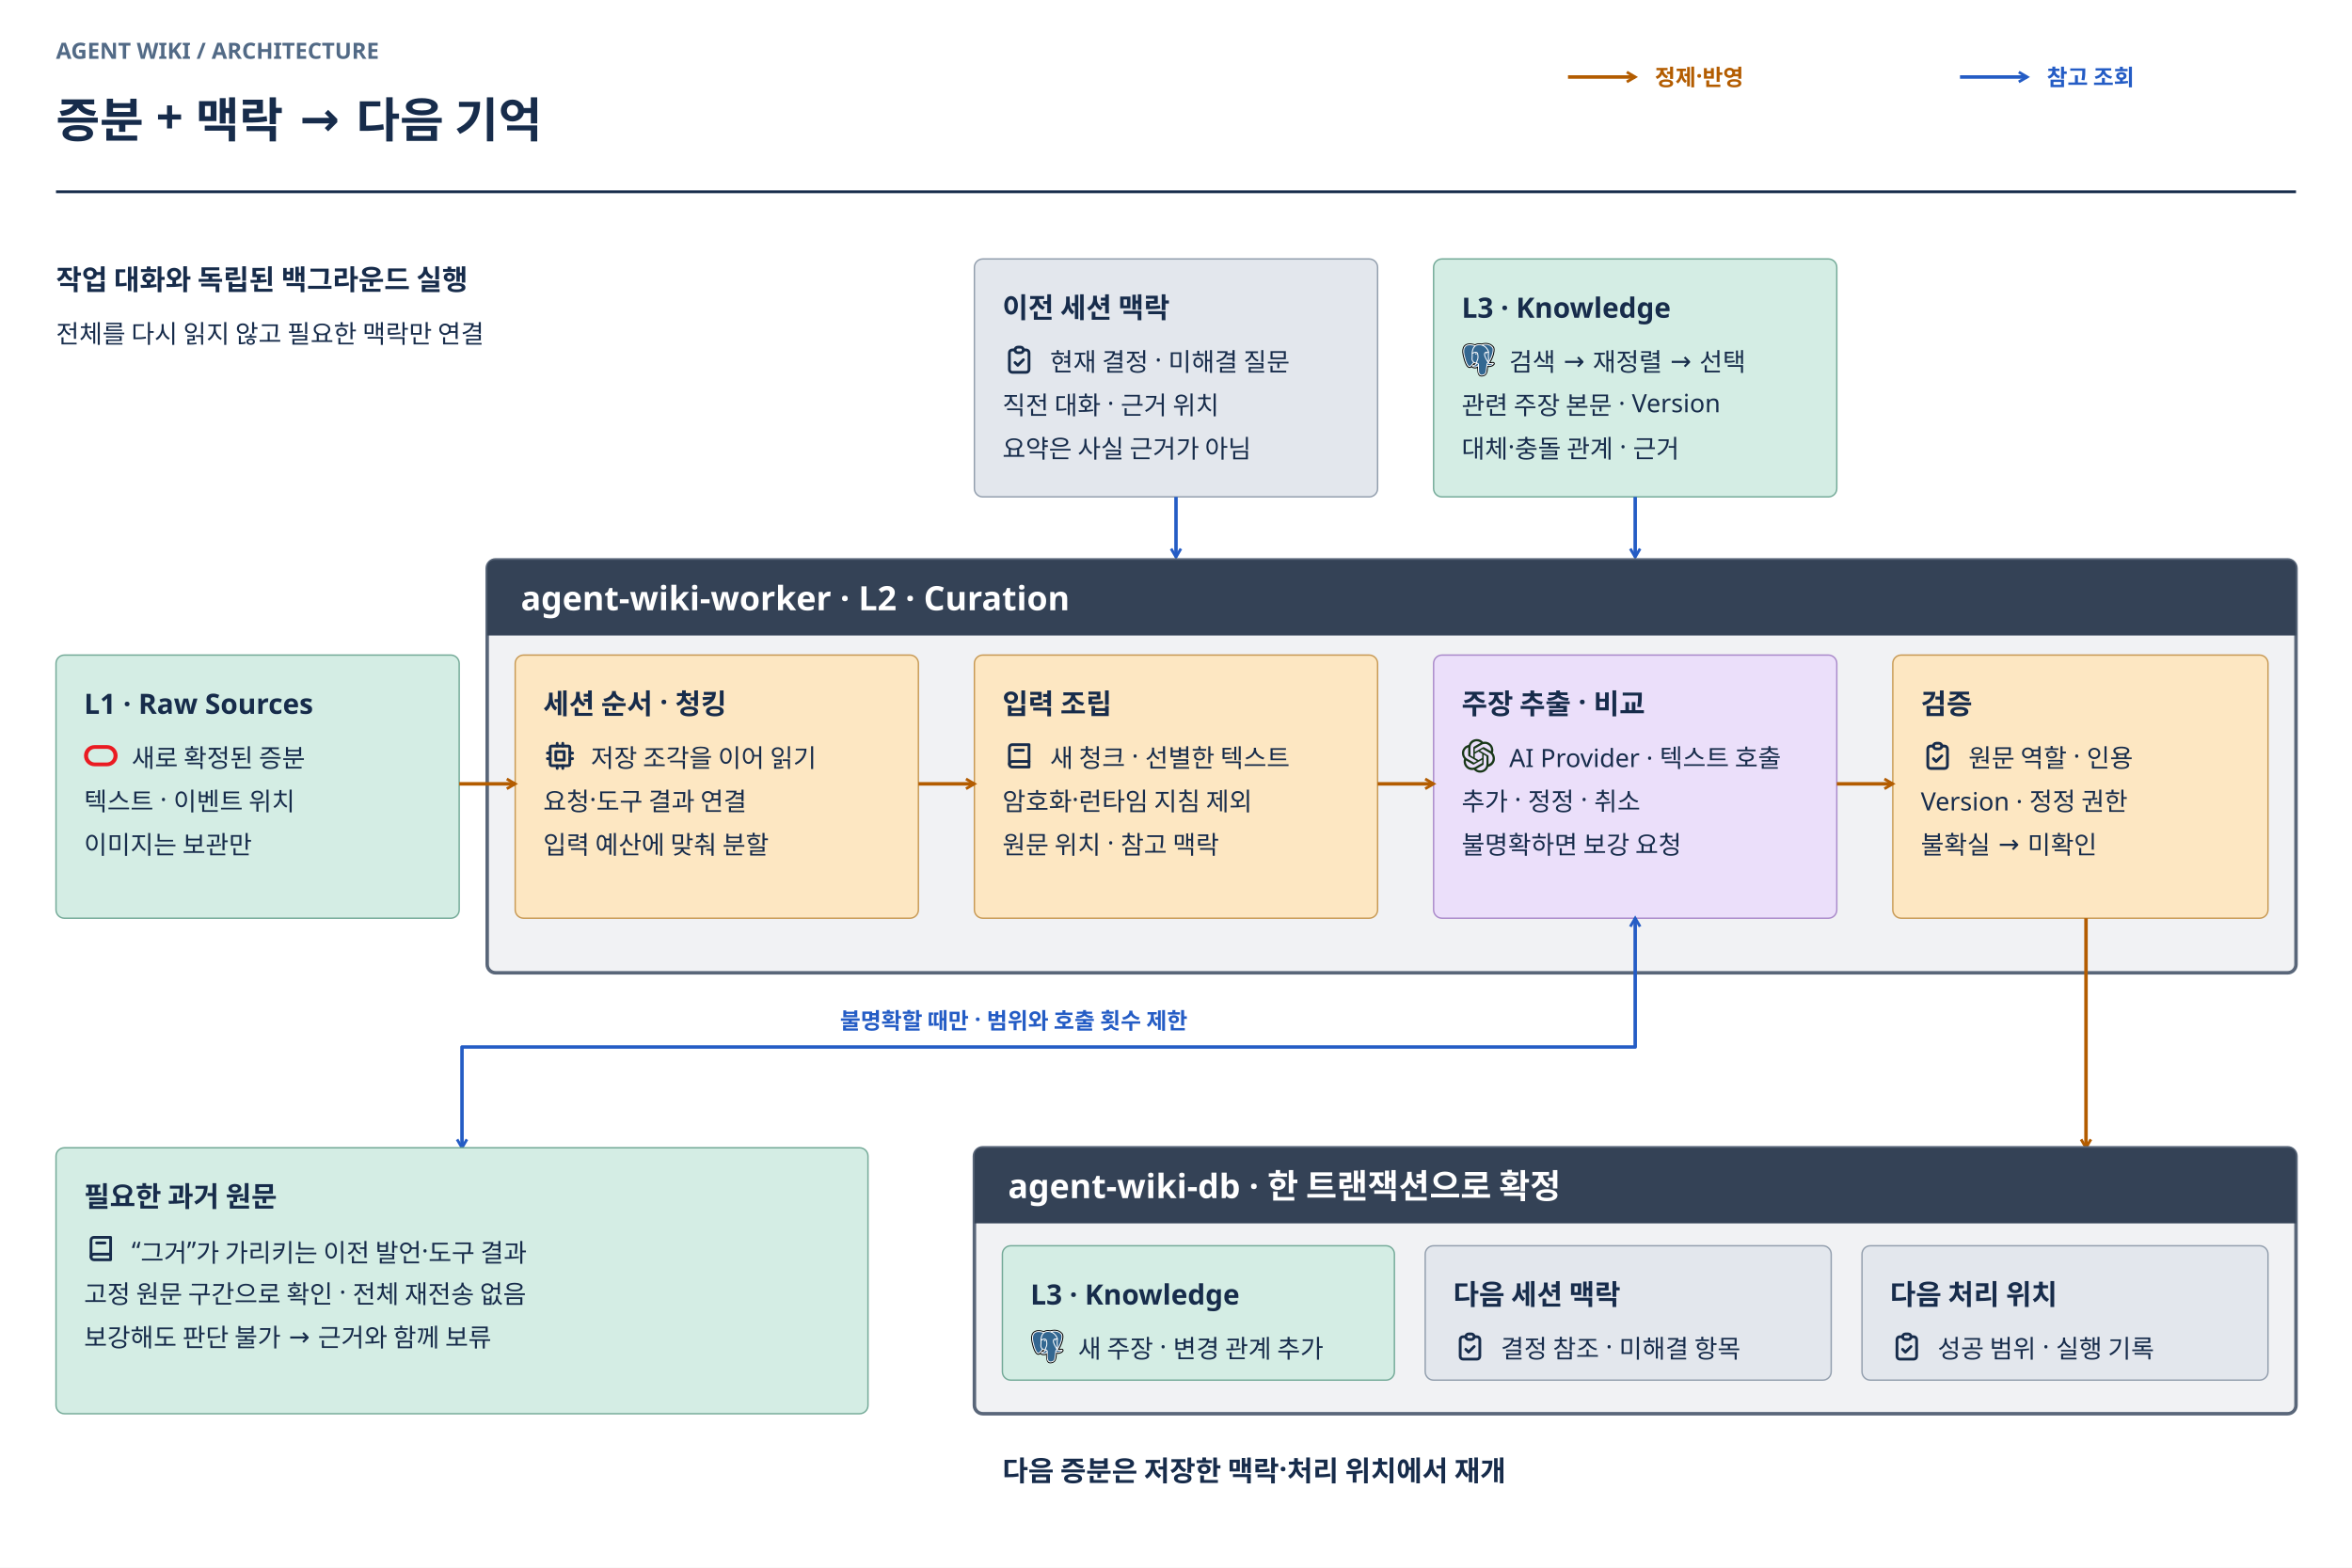
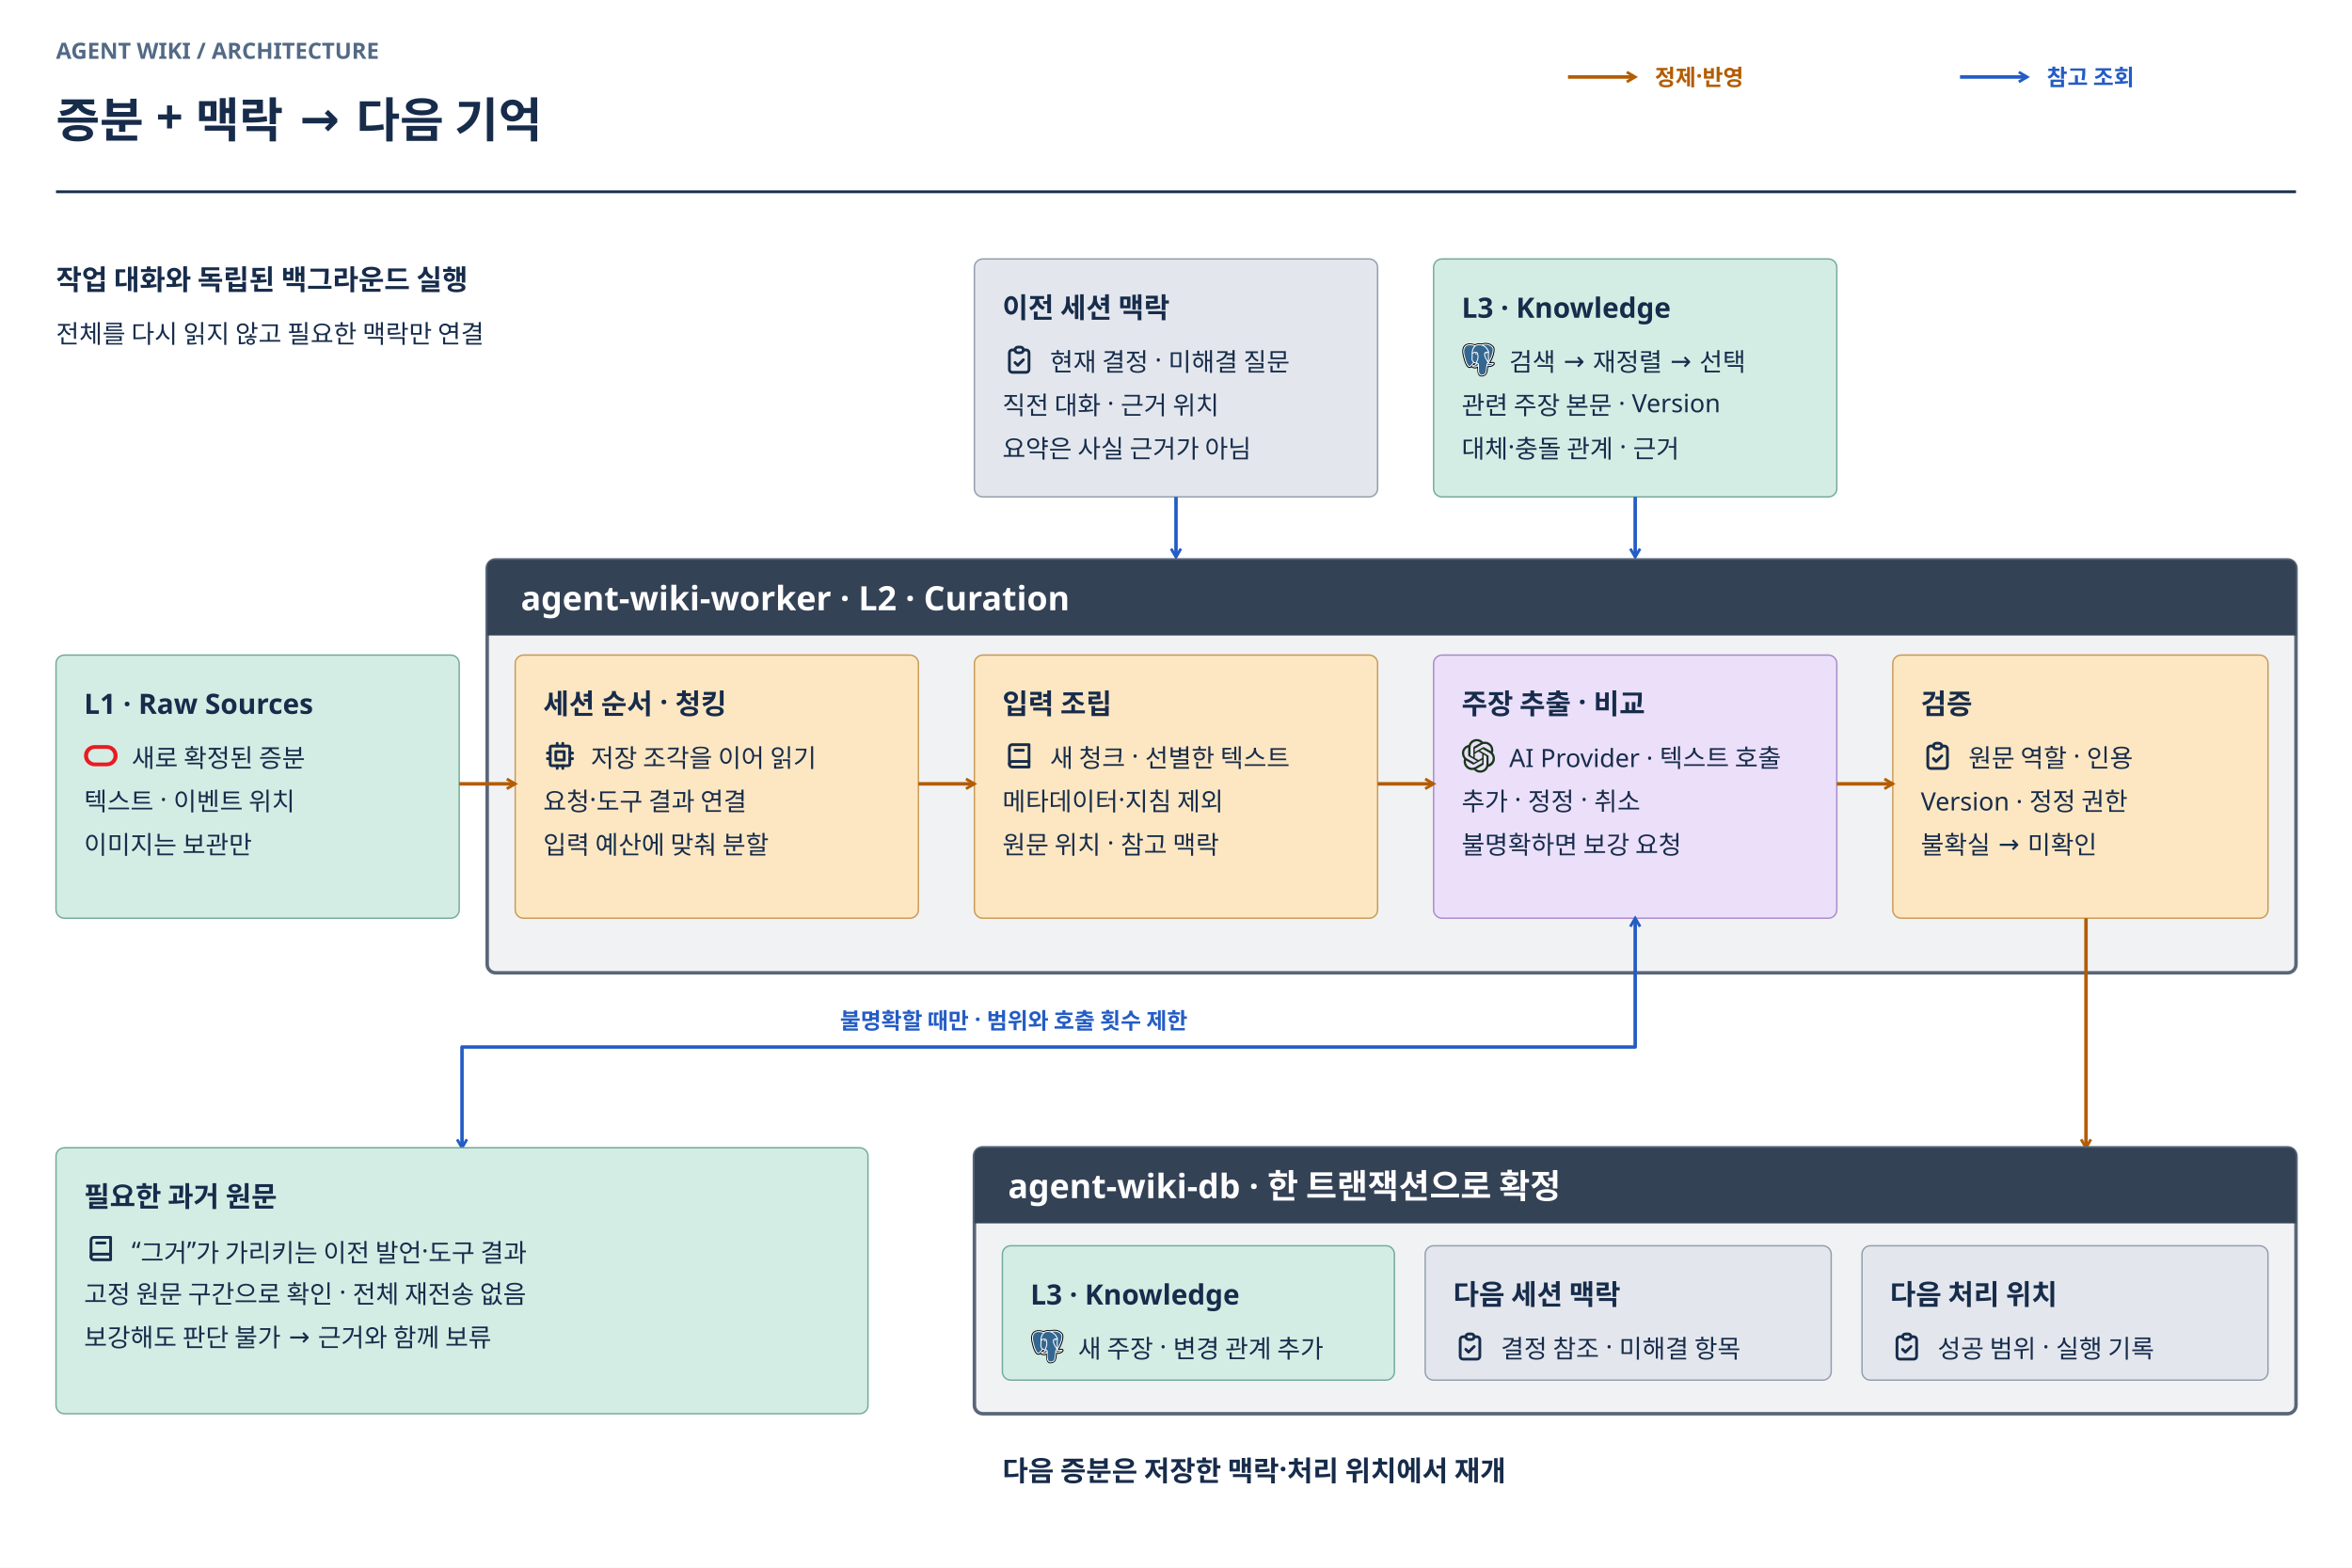
<svg xmlns="http://www.w3.org/2000/svg" width="1680" height="1120" viewBox="0 0 1680 1120" role="img" aria-labelledby="title desc">
  <defs>
    <marker id="arrow-ingest" markerWidth="9" markerHeight="9" refX="7" refY="4.5" orient="auto-start-reverse" markerUnits="userSpaceOnUse">
      <path d="M1 1 L7 4.5 L1 8" fill="none" stroke="#B35C00" stroke-width="2" />
    </marker>
    <marker id="arrow-query" markerWidth="9" markerHeight="9" refX="7" refY="4.5" orient="auto-start-reverse" markerUnits="userSpaceOnUse">
      <path d="M1 1 L7 4.5 L1 8" fill="none" stroke="#245CC5" stroke-width="2" />
    </marker>
    <marker id="arrow-ops" markerWidth="9" markerHeight="9" refX="7" refY="4.5" orient="auto-start-reverse" markerUnits="userSpaceOnUse">
      <path d="M1 1 L7 4.5 L1 8" fill="none" stroke="#68778B" stroke-width="2" />
    </marker>
    <marker id="arrow-relation" markerWidth="9" markerHeight="9" refX="7" refY="4.5" orient="auto-start-reverse" markerUnits="userSpaceOnUse">
      <path d="M1 1 L7 4.5 L1 8" fill="none" stroke="#8054A3" stroke-width="2" />
    </marker>
  </defs>
  <g font-family="Noto Sans KR, sans-serif">
    <rect width="1680" height="1120" fill="#FFFFFF" />
    <text x="40" y="42" font-size="16" font-weight="700" fill="#526A86">AGENT WIKI / ARCHITECTURE</text>
    <text x="40" y="98" font-size="34" font-weight="700" fill="#172C4B">증분 + 맥락 → 다음 기억</text>
    <path d="M40 137 H1640" stroke="#172C4B" stroke-width="2" />
    <path d="M1120 55 H1168" fill="none" stroke="#B35C00" stroke-width="2.5" stroke-linejoin="round" marker-end="url(#arrow-ingest)" />
    <text x="1182" y="61" font-size="16" font-weight="700" fill="#B35C00">정제·반영</text>
    <path d="M1400 55 H1448" fill="none" stroke="#245CC5" stroke-width="2.5" stroke-linejoin="round" marker-end="url(#arrow-query)" />
    <text x="1462" y="61" font-size="16" font-weight="700" fill="#245CC5">참고 조회</text>
    <text x="40" y="207" font-size="20" font-weight="700" fill="#172C4B">작업 대화와 독립된 백그라운드 실행</text>
    <text x="40" y="245" font-size="18" font-weight="400" fill="#172C4B">전체를 다시 읽지 않고 필요한 맥락만 연결</text>
    <rect x="696" y="185" width="288" height="170" rx="6" fill="#E3E7ED" stroke="#929EAD" />
    <text x="716" y="227" font-size="20" font-weight="700" fill="#172C4B">이전 세션 맥락</text>
    <svg width="24" height="24" viewBox="0 0 24 24" fill="none" stroke="currentColor" stroke-width="2" stroke-linecap="round" stroke-linejoin="round" x="716" y="245" color="#172C4B">
      <path d="M9 5h-2a2 2 0 0 0 -2 2v12a2 2 0 0 0 2 2h10a2 2 0 0 0 2 -2v-12a2 2 0 0 0 -2 -2h-2" />
      <path d="M9 3m0 2a2 2 0 0 1 2 -2h2a2 2 0 0 1 2 2v0a2 2 0 0 1 -2 2h-2a2 2 0 0 1 -2 -2z" />
      <path d="M9 14l2 2l4 -4" />
    </svg>
    <text x="750" y="265" font-size="18" font-weight="400" fill="#172C4B">현재 결정 · 미해결 질문</text>
    <text x="716" y="296" font-size="18" font-weight="400" fill="#172C4B">직전 대화 · 근거 위치</text>
    <text x="716" y="327" font-size="18" font-weight="400" fill="#172C4B">요약은 사실 근거가 아님</text>
    <rect x="1024" y="185" width="288" height="170" rx="6" fill="#D4EDE4" stroke="#74AA98" />
    <text x="1044" y="227" font-size="20" font-weight="700" fill="#172C4B">L3 · Knowledge</text>
    <svg fill="none" viewBox="0 0 100 100" x="1044" y="245" width="24" height="24" color="#172C4B">
      <path fill="#000" d="M98.472 59.902c-.582-1.766-2.105-2.995-4.074-3.29-.929-.14-1.992-.08-3.251.18-2.194.454-3.821.627-5.009.66 4.483-7.59 8.129-16.246 10.227-24.393 3.394-13.175 1.58-19.177-.539-21.892C90.218 3.981 82.036.121 72.166.003c-5.267-.065-9.89.978-12.3 1.728-2.246-.398-4.66-.62-7.193-.66-4.749-.076-8.944.962-12.529 3.095a57 57 0 0 0-8.848-2.227C22.644.514 15.672 1.624 10.57 5.237c-6.175 4.375-9.038 11.975-8.509 22.59.168 3.37 2.048 13.625 5.009 23.35 1.701 5.59 3.515 10.232 5.392 13.798 2.661 5.058 5.51 8.035 8.706 9.105 1.792.599 5.048 1.018 8.472-1.842.434.527 1.013 1.05 1.782 1.537.976.618 2.17 1.122 3.361 1.42 4.296 1.078 8.319.808 11.752-.701.02.612.037 1.197.05 1.702.023.82.046 1.623.076 2.374.203 5.08.548 9.029 1.57 11.792.055.152.13.384.21.63.51 1.564 1.361 4.182 3.529 6.232C54.215 99.35 56.929 100 59.415 100c1.247 0 2.437-.164 3.48-.388 3.72-.8 7.944-2.017 11-6.38 2.889-4.125 4.293-10.337 4.547-20.126l.093-.793.06-.517.68.06.176.012c3.788.173 8.42-.633 11.265-1.958 2.248-1.046 9.452-4.86 7.756-10.008" />
      <path fill="#336791" d="M91.994 60.903c-11.264 2.33-12.038-1.494-12.038-1.494C91.848 41.713 96.82 19.251 92.53 13.753 80.825-1.243 60.564 5.85 60.226 6.033l-.109.02c-2.225-.463-4.716-.74-7.515-.785-5.096-.084-8.963 1.34-11.896 3.57 0 0-36.145-14.93-34.463 18.78.357 7.17 10.25 54.262 22.05 40.039 4.313-5.202 8.48-9.6 8.48-9.6 2.07 1.38 4.547 2.082 7.145 1.83l.202-.172c-.063.646-.034 1.277.08 2.025-3.04 3.406-2.146 4.004-8.223 5.258-6.149 1.271-2.537 3.533-.178 4.125 2.859.717 9.474 1.732 13.943-4.542l-.178.716c1.19.957 2.027 6.222 1.887 10.996-.14 4.773-.234 8.05.704 10.61.94 2.56 1.874 8.32 9.863 6.604 6.674-1.435 10.134-5.152 10.615-11.353.341-4.407 1.114-3.756 1.163-7.697l.62-1.865c.715-5.976.113-7.904 4.225-7.007l1 .088c3.027.138 6.988-.488 9.313-1.572 5.007-2.33 7.976-6.22 3.04-5.198" />
      <path fill="#fff" d="M42.821 30.825c-1.015-.142-1.934-.011-2.4.342a.88.88 0 0 0-.364.587c-.058.42.235.884.415 1.123.51.678 1.255 1.143 1.992 1.246q.16.022.319.022c1.229 0 2.347-.96 2.445-1.668.123-.887-1.161-1.479-2.407-1.652m33.627.028c-.097-.696-1.33-.894-2.502-.73-1.17.162-2.303.692-2.209 1.389.076.542 1.052 1.467 2.207 1.467q.146 0 .296-.02c.77-.108 1.337-.599 1.605-.882.41-.431.647-.912.603-1.224" />
      <path fill="#fff" d="M95.743 60.639c-.43-1.303-1.812-1.721-4.109-1.246-6.82 1.411-9.262.434-10.063-.158 5.3-8.098 9.66-17.886 12.013-27.018 1.114-4.326 1.73-8.343 1.78-11.618.056-3.594-.555-6.235-1.814-7.848-5.076-6.505-12.526-9.993-21.544-10.09-6.2-.069-11.437 1.522-12.453 1.97a31 31 0 0 0-7.008-.903c-4.654-.076-8.677 1.042-12.007 3.32a53.5 53.5 0 0 0-9.759-2.566c-7.905-1.277-14.187-.31-18.67 2.875-5.35 3.8-7.819 10.593-7.34 20.19.16 3.229 1.995 13.161 4.89 22.673 3.811 12.52 7.954 19.607 12.313 21.065.51.17 1.098.29 1.747.29 1.59 0 3.54-.719 5.568-3.164a201 201 0 0 1 7.674-8.707 12.34 12.34 0 0 0 5.52 1.489l.014.151q-.497.594-.973 1.206c-1.334 1.698-1.612 2.052-5.906 2.938-1.221.253-4.465.923-4.513 3.204-.052 2.491 3.835 3.538 4.277 3.648 1.543.388 3.03.579 4.448.579 3.447 0 6.482-1.136 8.906-3.335-.074 8.882.295 17.634 1.359 20.3.87 2.183 2.999 7.519 9.72 7.518.986 0 2.072-.115 3.266-.372 7.015-1.508 10.061-4.617 11.24-11.47.63-3.664 1.712-12.411 2.221-17.103 1.074.336 2.457.49 3.952.49 3.118 0 6.715-.665 8.972-1.715 2.534-1.18 7.108-4.077 6.279-6.593M79.038 28.933c-.024 1.385-.214 2.643-.415 3.956-.217 1.411-.442 2.87-.498 4.642-.056 1.725.16 3.517.367 5.251.42 3.502.85 7.107-.817 10.664q-.415-.739-.738-1.522c-.208-.504-.658-1.313-1.28-2.433-2.424-4.358-8.1-14.565-5.194-18.73.865-1.24 3.061-2.514 8.575-1.828M72.355 5.467c8.08.179 14.472 3.21 18.997 9.009 3.471 4.447-.35 24.686-11.415 42.145l-.336-.424-.14-.175c2.86-4.735 2.3-9.42 1.802-13.574-.204-1.704-.397-3.314-.348-4.827.05-1.602.262-2.977.467-4.306.25-1.638.506-3.333.436-5.332.053-.21.074-.457.046-.75-.18-1.917-2.361-7.652-6.808-12.842-2.432-2.839-5.98-6.016-10.822-8.159 2.083-.433 4.931-.836 8.12-.765M27.14 66.622c-2.234 2.694-3.777 2.177-4.285 2.008-3.306-1.106-7.143-8.114-10.526-19.227-2.927-9.615-4.637-19.285-4.773-21.996-.427-8.575 1.646-14.551 6.162-17.763 7.35-5.226 19.432-2.098 24.287-.511-.07.069-.142.133-.211.203-7.967 8.069-7.778 21.854-7.759 22.697 0 .325.027.785.064 1.418.137 2.319.392 6.634-.29 11.521-.633 4.541.763 8.986 3.83 12.195q.472.494.991.937a205 205 0 0 0-7.49 8.518m8.514-11.391c-2.471-2.587-3.594-6.184-3.08-9.872.72-5.162.454-9.658.311-12.073-.02-.338-.038-.635-.048-.868 1.164-1.035 6.558-3.933 10.404-3.05 1.755.404 2.825 1.603 3.27 3.664 2.301 10.674.304 15.122-1.3 18.697-.33.737-.643 1.433-.91 2.153l-.207.557c-.523 1.407-1.01 2.716-1.312 3.959-2.628-.008-5.184-1.134-7.128-3.168m.404 14.394c-.768-.192-1.458-.526-1.863-.803.339-.16.94-.377 1.984-.593 5.052-1.042 5.832-1.778 7.535-3.947.391-.498.834-1.061 1.447-1.748.914-1.026 1.332-.852 2.09-.537.613.254 1.211 1.026 1.454 1.875.114.401.243 1.163-.178 1.755-3.56 4.997-8.745 4.933-12.47 3.998m26.436 24.668c-6.18 1.328-8.368-1.834-9.81-5.448-.93-2.334-1.388-12.856-1.063-24.477a1.4 1.4 0 0 0-.06-.444 6 6 0 0 0-.173-.821c-.483-1.691-1.659-3.106-3.07-3.692-.56-.233-1.589-.66-2.825-.343.264-1.09.72-2.32 1.217-3.651l.208-.56c.234-.632.528-1.287.838-1.98 1.68-3.74 3.978-8.863 1.483-20.436-.935-4.335-4.056-6.452-8.789-5.96-2.836.294-5.432 1.442-6.727 2.1-.278.141-.532.278-.77.41.361-4.367 1.726-12.53 6.832-17.694C43 8.045 47.281 6.439 52.498 6.526c10.28.168 16.871 5.458 20.591 9.866 3.206 3.799 4.942 7.625 5.635 9.69-5.21-.532-8.753.499-10.55 3.074-3.907 5.601 2.138 16.473 5.044 21.698.533.957.993 1.785 1.137 2.136.946 2.3 2.171 3.835 3.065 4.955.275.343.54.677.743.967-1.578.457-4.412 1.51-4.154 6.779-.208 2.643-1.69 15.02-2.442 19.392-.994 5.776-3.114 7.928-9.074 9.21m25.795-29.6c-1.614.751-4.314 1.315-6.879 1.436-2.833.133-4.275-.319-4.615-.596-.159-3.283 1.06-3.626 2.35-3.99.202-.056.4-.112.59-.179q.179.146.391.287c2.277 1.507 6.339 1.67 12.073.483l.063-.013c-.774.726-2.097 1.699-3.974 2.572" />
    </svg>
    <text x="1078" y="265" font-size="18" font-weight="400" fill="#172C4B">검색 → 재정렬 → 선택</text>
    <text x="1044" y="296" font-size="18" font-weight="400" fill="#172C4B">관련 주장 본문 · Version</text>
    <text x="1044" y="327" font-size="18" font-weight="400" fill="#172C4B">대체·충돌 관계 · 근거</text>
    <path d="M840 355 V398" fill="none" stroke="#245CC5" stroke-width="2.5" stroke-linejoin="round" marker-end="url(#arrow-query)" />
    <path d="M1168 355 V398" fill="none" stroke="#245CC5" stroke-width="2.5" stroke-linejoin="round" marker-end="url(#arrow-query)" />
    <rect x="348" y="400" width="1292" height="295" rx="6" fill="#F1F2F4" stroke="#596679" stroke-width="2.5" />
    <path d="M354 400 H1634 Q1640 400 1640 406 V454 H348 V406 Q348 400 354 400" fill="#344256" />
    <text x="372" y="436" font-size="24" font-weight="700" fill="#FFFFFF">agent-wiki-worker · L2 · Curation</text>
    <rect x="40" y="468" width="288" height="188" rx="6" fill="#D4EDE4" stroke="#74AA98" />
    <text x="60" y="510" font-size="20" font-weight="700" fill="#172C4B">L1 · Raw Sources</text>
    <svg fill="none" viewBox="0 0 100 100" x="60" y="528" width="24" height="24" color="#172C4B">
      <path fill="#ea1b22" d="M31.529 81.056C14.013 81.056 0 67.044 0 49.528s14.013-31.529 31.529-31.529H68.47c17.517 0 31.53 14.013 31.53 31.529S85.987 81.056 68.471 81.056zM67.516 69.91c11.465 0 20.382-9.236 20.382-20.382 0-11.465-9.236-20.382-20.382-20.382H32.484c-11.465 0-20.382 9.235-20.382 20.382 0 11.146 9.236 20.382 20.382 20.382z" />
    </svg>
    <text x="94" y="548" font-size="18" font-weight="400" fill="#172C4B">새로 확정된 증분</text>
    <text x="60" y="579" font-size="18" font-weight="400" fill="#172C4B">텍스트 · 이벤트 위치</text>
    <text x="60" y="610" font-size="18" font-weight="400" fill="#172C4B">이미지는 보관만</text>
    <rect x="368" y="468" width="288" height="188" rx="6" fill="#FDE7C2" stroke="#C89A55" />
    <text x="388" y="510" font-size="20" font-weight="700" fill="#172C4B">세션 순서 · 청킹</text>
    <svg width="24" height="24" viewBox="0 0 24 24" fill="none" stroke="currentColor" stroke-width="2" stroke-linecap="round" stroke-linejoin="round" x="388" y="528" color="#172C4B">
      <path d="M5 5m0 1a1 1 0 0 1 1 -1h12a1 1 0 0 1 1 1v12a1 1 0 0 1 -1 1h-12a1 1 0 0 1 -1 -1z" />
      <path d="M9 9h6v6h-6z" />
      <path d="M3 10h2" />
      <path d="M3 14h2" />
      <path d="M10 3v2" />
      <path d="M14 3v2" />
      <path d="M21 10h-2" />
      <path d="M21 14h-2" />
      <path d="M14 21v-2" />
      <path d="M10 21v-2" />
    </svg>
    <text x="422" y="548" font-size="18" font-weight="400" fill="#172C4B">저장 조각을 이어 읽기</text>
    <text x="388" y="579" font-size="18" font-weight="400" fill="#172C4B">요청·도구 결과 연결</text>
    <text x="388" y="610" font-size="18" font-weight="400" fill="#172C4B">입력 예산에 맞춰 분할</text>
    <rect x="696" y="468" width="288" height="188" rx="6" fill="#FDE7C2" stroke="#C89A55" />
    <text x="716" y="510" font-size="20" font-weight="700" fill="#172C4B">입력 조립</text>
    <svg width="24" height="24" viewBox="0 0 24 24" fill="none" stroke="currentColor" stroke-width="2" stroke-linecap="round" stroke-linejoin="round" x="716" y="528" color="#172C4B">
      <path d="M19 4v16h-12a2 2 0 0 1 -2 -2v-12a2 2 0 0 1 2 -2h12z" />
      <path d="M19 16h-12a2 2 0 0 0 -2 2" />
      <path d="M9 8h6" />
    </svg>
    <text x="750" y="548" font-size="18" font-weight="400" fill="#172C4B">새 청크 · 선별한 텍스트</text>
-     <text x="716" y="579" font-size="18" font-weight="400" fill="#172C4B">암호화·런타임 지침 제외</text>
+     <text x="716" y="579" font-size="18" font-weight="400" fill="#172C4B">메타데이터·지침 제외</text>
    <text x="716" y="610" font-size="18" font-weight="400" fill="#172C4B">원문 위치 · 참고 맥락</text>
    <rect x="1024" y="468" width="288" height="188" rx="6" fill="#EBDFFA" stroke="#AA8ACA" />
    <text x="1044" y="510" font-size="20" font-weight="700" fill="#172C4B">주장 추출 · 비교</text>
    <svg fill="none" viewBox="0 0 100 100" x="1044" y="528" width="24" height="24" color="#172C4B">
      <g clip-path="url(#openai-1044-528-a)">
        <path fill="#193718" d="M93.06 40.937c1.25-3.438 1.563-6.875 1.25-10.313-.312-3.437-1.562-6.875-3.125-10-2.812-4.687-6.875-8.437-11.562-10.625-5-2.187-10.313-2.812-15.625-1.562-2.5-2.5-5.313-4.688-8.438-6.25S48.685-.001 45.248-.001c-5.313 0-10.625 1.563-15 4.688a24.16 24.16 0 0 0-9.063 12.5c-3.75.937-6.875 2.5-10 4.374-2.812 2.188-5 5-6.875 7.813-2.812 4.688-3.75 10-3.125 15.313a27.2 27.2 0 0 0 6.25 14.375c-1.25 3.437-1.562 6.874-1.25 10.312s1.563 6.875 3.125 10c2.813 4.688 6.875 8.438 11.563 10.625 5 2.188 10.312 2.813 15.625 1.563 2.5 2.5 5.312 4.687 8.437 6.25s6.875 2.187 10.313 2.187c5.312 0 10.625-1.562 15-4.687s7.5-7.5 9.062-12.5c3.438-.626 6.875-2.188 9.688-4.376 2.812-2.187 5.312-4.687 6.875-7.812 2.812-4.687 3.75-10 3.125-15.312-.625-5.313-2.5-10.313-5.938-14.375m-37.5 52.5c-5 0-8.75-1.563-12.187-4.376 0 0 .312-.312.625-.312l20-11.562c.625-.313.937-.626 1.25-1.25.312-.626.312-.938.312-1.563V46.249l8.438 5v23.125c.312 10.938-8.438 19.063-18.438 19.063M15.248 76.249c-2.188-3.75-3.125-8.125-2.188-12.5 0 0 .313.312.625.312l20 11.563c.625.313.938.313 1.563.313s1.25 0 1.562-.313l24.375-14.062v9.687L40.873 83.124c-4.375 2.5-9.375 3.125-14.063 1.875-5-1.25-9.062-4.375-11.562-8.75M9.935 32.812c2.188-3.75 5.625-6.563 9.688-8.125v23.75c0 .625 0 1.25.312 1.562.313.625.625.938 1.25 1.25L45.56 65.311l-8.437 5-20-11.562c-4.375-2.5-7.5-6.562-8.75-11.25s-.938-10.312 1.562-14.687m69.063 15.937L54.623 34.687l8.437-5 20 11.562c3.125 1.875 5.625 4.375 7.188 7.5s2.5 6.563 2.187 10.313c-.312 3.437-1.562 6.874-3.75 9.687s-5 5-8.437 6.25v-23.75c0-.625 0-1.25-.313-1.562 0 0-.312-.625-.937-.938m8.437-12.5s-.312-.312-.625-.312l-20-11.563c-.625-.312-.937-.312-1.562-.312s-1.25 0-1.563.312L39.31 38.437v-9.688l20.313-11.875c3.125-1.875 6.562-2.5 10.312-2.5 3.438 0 6.875 1.25 10 3.437 2.813 2.188 5.313 5 6.563 8.125s1.562 6.876.937 10.313m-52.5 17.5-8.437-5V25.311c0-3.437.937-7.187 2.812-10 1.875-3.124 4.688-5.312 7.813-6.874 3.125-1.563 6.875-2.188 10.312-1.563 3.438.313 6.875 1.875 9.688 4.063 0 0-.313.312-.625.312l-20 11.562c-.625.313-.938.625-1.25 1.25s-.313.938-.313 1.563zm4.375-10 10.938-6.25 10.937 6.25v12.5l-10.937 6.25-10.938-6.25z" />
      </g>
      <defs>
        <clipPath id="openai-1044-528-a">
          <path fill="#fff" d="M0 0h100v100H0z" />
        </clipPath>
      </defs>
    </svg>
    <text x="1078" y="548" font-size="18" font-weight="400" fill="#172C4B">AI Provider · 텍스트 호출</text>
    <text x="1044" y="579" font-size="18" font-weight="400" fill="#172C4B">추가 · 정정 · 취소</text>
    <text x="1044" y="610" font-size="18" font-weight="400" fill="#172C4B">불명확하면 보강 요청</text>
    <rect x="1352" y="468" width="268" height="188" rx="6" fill="#FDE7C2" stroke="#C89A55" />
    <text x="1372" y="510" font-size="20" font-weight="700" fill="#172C4B">검증</text>
    <svg width="24" height="24" viewBox="0 0 24 24" fill="none" stroke="currentColor" stroke-width="2" stroke-linecap="round" stroke-linejoin="round" x="1372" y="528" color="#172C4B">
      <path d="M9 5h-2a2 2 0 0 0 -2 2v12a2 2 0 0 0 2 2h10a2 2 0 0 0 2 -2v-12a2 2 0 0 0 -2 -2h-2" />
      <path d="M9 3m0 2a2 2 0 0 1 2 -2h2a2 2 0 0 1 2 2v0a2 2 0 0 1 -2 2h-2a2 2 0 0 1 -2 -2z" />
      <path d="M9 14l2 2l4 -4" />
    </svg>
    <text x="1406" y="548" font-size="18" font-weight="400" fill="#172C4B">원문 역할 · 인용</text>
    <text x="1372" y="579" font-size="18" font-weight="400" fill="#172C4B">Version · 정정 권한</text>
    <text x="1372" y="610" font-size="18" font-weight="400" fill="#172C4B">불확실 → 미확인</text>
    <path d="M328 560 H368" fill="none" stroke="#B35C00" stroke-width="2.5" stroke-linejoin="round" marker-end="url(#arrow-ingest)" />
    <path d="M656 560 H696" fill="none" stroke="#B35C00" stroke-width="2.5" stroke-linejoin="round" marker-end="url(#arrow-ingest)" />
    <path d="M984 560 H1024" fill="none" stroke="#B35C00" stroke-width="2.5" stroke-linejoin="round" marker-end="url(#arrow-ingest)" />
    <path d="M1312 560 H1352" fill="none" stroke="#B35C00" stroke-width="2.5" stroke-linejoin="round" marker-end="url(#arrow-ingest)" />
    <path d="M1168 656 V748 H330 V820" fill="none" stroke="#245CC5" stroke-width="2.5" stroke-linejoin="round" marker-end="url(#arrow-query)" marker-start="url(#arrow-query)" />
    <text x="600" y="735" font-size="16" font-weight="700" fill="#245CC5">불명확할 때만 · 범위와 호출 횟수 제한</text>
    <rect x="40" y="820" width="580" height="190" rx="6" fill="#D4EDE4" stroke="#74AA98" />
    <text x="60" y="862" font-size="20" font-weight="700" fill="#172C4B">필요한 과거 원문</text>
    <svg width="24" height="24" viewBox="0 0 24 24" fill="none" stroke="currentColor" stroke-width="2" stroke-linecap="round" stroke-linejoin="round" x="60" y="880" color="#172C4B">
      <path d="M19 4v16h-12a2 2 0 0 1 -2 -2v-12a2 2 0 0 1 2 -2h12z" />
      <path d="M19 16h-12a2 2 0 0 0 -2 2" />
      <path d="M9 8h6" />
    </svg>
    <text x="94" y="900" font-size="18" font-weight="400" fill="#172C4B">“그거”가 가리키는 이전 발언·도구 결과</text>
    <text x="60" y="931" font-size="18" font-weight="400" fill="#172C4B">고정 원문 구간으로 확인 · 전체 재전송 없음</text>
    <text x="60" y="962" font-size="18" font-weight="400" fill="#172C4B">보강해도 판단 불가 → 근거와 함께 보류</text>
    <path d="M1490 656 V820" fill="none" stroke="#B35C00" stroke-width="2.5" stroke-linejoin="round" marker-end="url(#arrow-ingest)" />
    <rect x="696" y="820" width="944" height="190" rx="6" fill="#F1F2F4" stroke="#596679" stroke-width="2.5" />
    <path d="M702 820 H1634 Q1640 820 1640 826 V874 H696 V826 Q696 820 702 820" fill="#344256" />
    <text x="720" y="856" font-size="24" font-weight="700" fill="#FFFFFF">agent-wiki-db · 한 트랜잭션으로 확정</text>
    <rect x="716" y="890" width="280" height="96" rx="6" fill="#D4EDE4" stroke="#74AA98" />
    <text x="736" y="932" font-size="20" font-weight="700" fill="#172C4B">L3 · Knowledge</text>
    <svg fill="none" viewBox="0 0 100 100" x="736" y="950" width="24" height="24" color="#172C4B">
      <path fill="#000" d="M98.472 59.902c-.582-1.766-2.105-2.995-4.074-3.29-.929-.14-1.992-.08-3.251.18-2.194.454-3.821.627-5.009.66 4.483-7.59 8.129-16.246 10.227-24.393 3.394-13.175 1.58-19.177-.539-21.892C90.218 3.981 82.036.121 72.166.003c-5.267-.065-9.89.978-12.3 1.728-2.246-.398-4.66-.62-7.193-.66-4.749-.076-8.944.962-12.529 3.095a57 57 0 0 0-8.848-2.227C22.644.514 15.672 1.624 10.57 5.237c-6.175 4.375-9.038 11.975-8.509 22.59.168 3.37 2.048 13.625 5.009 23.35 1.701 5.59 3.515 10.232 5.392 13.798 2.661 5.058 5.51 8.035 8.706 9.105 1.792.599 5.048 1.018 8.472-1.842.434.527 1.013 1.05 1.782 1.537.976.618 2.17 1.122 3.361 1.42 4.296 1.078 8.319.808 11.752-.701.02.612.037 1.197.05 1.702.023.82.046 1.623.076 2.374.203 5.08.548 9.029 1.57 11.792.055.152.13.384.21.63.51 1.564 1.361 4.182 3.529 6.232C54.215 99.35 56.929 100 59.415 100c1.247 0 2.437-.164 3.48-.388 3.72-.8 7.944-2.017 11-6.38 2.889-4.125 4.293-10.337 4.547-20.126l.093-.793.06-.517.68.06.176.012c3.788.173 8.42-.633 11.265-1.958 2.248-1.046 9.452-4.86 7.756-10.008" />
      <path fill="#336791" d="M91.994 60.903c-11.264 2.33-12.038-1.494-12.038-1.494C91.848 41.713 96.82 19.251 92.53 13.753 80.825-1.243 60.564 5.85 60.226 6.033l-.109.02c-2.225-.463-4.716-.74-7.515-.785-5.096-.084-8.963 1.34-11.896 3.57 0 0-36.145-14.93-34.463 18.78.357 7.17 10.25 54.262 22.05 40.039 4.313-5.202 8.48-9.6 8.48-9.6 2.07 1.38 4.547 2.082 7.145 1.83l.202-.172c-.063.646-.034 1.277.08 2.025-3.04 3.406-2.146 4.004-8.223 5.258-6.149 1.271-2.537 3.533-.178 4.125 2.859.717 9.474 1.732 13.943-4.542l-.178.716c1.19.957 2.027 6.222 1.887 10.996-.14 4.773-.234 8.05.704 10.61.94 2.56 1.874 8.32 9.863 6.604 6.674-1.435 10.134-5.152 10.615-11.353.341-4.407 1.114-3.756 1.163-7.697l.62-1.865c.715-5.976.113-7.904 4.225-7.007l1 .088c3.027.138 6.988-.488 9.313-1.572 5.007-2.33 7.976-6.22 3.04-5.198" />
      <path fill="#fff" d="M42.821 30.825c-1.015-.142-1.934-.011-2.4.342a.88.88 0 0 0-.364.587c-.058.42.235.884.415 1.123.51.678 1.255 1.143 1.992 1.246q.16.022.319.022c1.229 0 2.347-.96 2.445-1.668.123-.887-1.161-1.479-2.407-1.652m33.627.028c-.097-.696-1.33-.894-2.502-.73-1.17.162-2.303.692-2.209 1.389.076.542 1.052 1.467 2.207 1.467q.146 0 .296-.02c.77-.108 1.337-.599 1.605-.882.41-.431.647-.912.603-1.224" />
      <path fill="#fff" d="M95.743 60.639c-.43-1.303-1.812-1.721-4.109-1.246-6.82 1.411-9.262.434-10.063-.158 5.3-8.098 9.66-17.886 12.013-27.018 1.114-4.326 1.73-8.343 1.78-11.618.056-3.594-.555-6.235-1.814-7.848-5.076-6.505-12.526-9.993-21.544-10.09-6.2-.069-11.437 1.522-12.453 1.97a31 31 0 0 0-7.008-.903c-4.654-.076-8.677 1.042-12.007 3.32a53.5 53.5 0 0 0-9.759-2.566c-7.905-1.277-14.187-.31-18.67 2.875-5.35 3.8-7.819 10.593-7.34 20.19.16 3.229 1.995 13.161 4.89 22.673 3.811 12.52 7.954 19.607 12.313 21.065.51.17 1.098.29 1.747.29 1.59 0 3.54-.719 5.568-3.164a201 201 0 0 1 7.674-8.707 12.34 12.34 0 0 0 5.52 1.489l.014.151q-.497.594-.973 1.206c-1.334 1.698-1.612 2.052-5.906 2.938-1.221.253-4.465.923-4.513 3.204-.052 2.491 3.835 3.538 4.277 3.648 1.543.388 3.03.579 4.448.579 3.447 0 6.482-1.136 8.906-3.335-.074 8.882.295 17.634 1.359 20.3.87 2.183 2.999 7.519 9.72 7.518.986 0 2.072-.115 3.266-.372 7.015-1.508 10.061-4.617 11.24-11.47.63-3.664 1.712-12.411 2.221-17.103 1.074.336 2.457.49 3.952.49 3.118 0 6.715-.665 8.972-1.715 2.534-1.18 7.108-4.077 6.279-6.593M79.038 28.933c-.024 1.385-.214 2.643-.415 3.956-.217 1.411-.442 2.87-.498 4.642-.056 1.725.16 3.517.367 5.251.42 3.502.85 7.107-.817 10.664q-.415-.739-.738-1.522c-.208-.504-.658-1.313-1.28-2.433-2.424-4.358-8.1-14.565-5.194-18.73.865-1.24 3.061-2.514 8.575-1.828M72.355 5.467c8.08.179 14.472 3.21 18.997 9.009 3.471 4.447-.35 24.686-11.415 42.145l-.336-.424-.14-.175c2.86-4.735 2.3-9.42 1.802-13.574-.204-1.704-.397-3.314-.348-4.827.05-1.602.262-2.977.467-4.306.25-1.638.506-3.333.436-5.332.053-.21.074-.457.046-.75-.18-1.917-2.361-7.652-6.808-12.842-2.432-2.839-5.98-6.016-10.822-8.159 2.083-.433 4.931-.836 8.12-.765M27.14 66.622c-2.234 2.694-3.777 2.177-4.285 2.008-3.306-1.106-7.143-8.114-10.526-19.227-2.927-9.615-4.637-19.285-4.773-21.996-.427-8.575 1.646-14.551 6.162-17.763 7.35-5.226 19.432-2.098 24.287-.511-.07.069-.142.133-.211.203-7.967 8.069-7.778 21.854-7.759 22.697 0 .325.027.785.064 1.418.137 2.319.392 6.634-.29 11.521-.633 4.541.763 8.986 3.83 12.195q.472.494.991.937a205 205 0 0 0-7.49 8.518m8.514-11.391c-2.471-2.587-3.594-6.184-3.08-9.872.72-5.162.454-9.658.311-12.073-.02-.338-.038-.635-.048-.868 1.164-1.035 6.558-3.933 10.404-3.05 1.755.404 2.825 1.603 3.27 3.664 2.301 10.674.304 15.122-1.3 18.697-.33.737-.643 1.433-.91 2.153l-.207.557c-.523 1.407-1.01 2.716-1.312 3.959-2.628-.008-5.184-1.134-7.128-3.168m.404 14.394c-.768-.192-1.458-.526-1.863-.803.339-.16.94-.377 1.984-.593 5.052-1.042 5.832-1.778 7.535-3.947.391-.498.834-1.061 1.447-1.748.914-1.026 1.332-.852 2.09-.537.613.254 1.211 1.026 1.454 1.875.114.401.243 1.163-.178 1.755-3.56 4.997-8.745 4.933-12.47 3.998m26.436 24.668c-6.18 1.328-8.368-1.834-9.81-5.448-.93-2.334-1.388-12.856-1.063-24.477a1.4 1.4 0 0 0-.06-.444 6 6 0 0 0-.173-.821c-.483-1.691-1.659-3.106-3.07-3.692-.56-.233-1.589-.66-2.825-.343.264-1.09.72-2.32 1.217-3.651l.208-.56c.234-.632.528-1.287.838-1.98 1.68-3.74 3.978-8.863 1.483-20.436-.935-4.335-4.056-6.452-8.789-5.96-2.836.294-5.432 1.442-6.727 2.1-.278.141-.532.278-.77.41.361-4.367 1.726-12.53 6.832-17.694C43 8.045 47.281 6.439 52.498 6.526c10.28.168 16.871 5.458 20.591 9.866 3.206 3.799 4.942 7.625 5.635 9.69-5.21-.532-8.753.499-10.55 3.074-3.907 5.601 2.138 16.473 5.044 21.698.533.957.993 1.785 1.137 2.136.946 2.3 2.171 3.835 3.065 4.955.275.343.54.677.743.967-1.578.457-4.412 1.51-4.154 6.779-.208 2.643-1.69 15.02-2.442 19.392-.994 5.776-3.114 7.928-9.074 9.21m25.795-29.6c-1.614.751-4.314 1.315-6.879 1.436-2.833.133-4.275-.319-4.615-.596-.159-3.283 1.06-3.626 2.35-3.99.202-.056.4-.112.59-.179q.179.146.391.287c2.277 1.507 6.339 1.67 12.073.483l.063-.013c-.774.726-2.097 1.699-3.974 2.572" />
    </svg>
    <text x="770" y="970" font-size="18" font-weight="400" fill="#172C4B">새 주장 · 변경 관계 추가</text>
    <rect x="1018" y="890" width="290" height="96" rx="6" fill="#E3E7ED" stroke="#929EAD" />
    <text x="1038" y="932" font-size="20" font-weight="700" fill="#172C4B">다음 세션 맥락</text>
    <svg width="24" height="24" viewBox="0 0 24 24" fill="none" stroke="currentColor" stroke-width="2" stroke-linecap="round" stroke-linejoin="round" x="1038" y="950" color="#172C4B">
      <path d="M9 5h-2a2 2 0 0 0 -2 2v12a2 2 0 0 0 2 2h10a2 2 0 0 0 2 -2v-12a2 2 0 0 0 -2 -2h-2" />
      <path d="M9 3m0 2a2 2 0 0 1 2 -2h2a2 2 0 0 1 2 2v0a2 2 0 0 1 -2 2h-2a2 2 0 0 1 -2 -2z" />
      <path d="M9 14l2 2l4 -4" />
    </svg>
    <text x="1072" y="970" font-size="18" font-weight="400" fill="#172C4B">결정 참조 · 미해결 항목</text>
    <rect x="1330" y="890" width="290" height="96" rx="6" fill="#E3E7ED" stroke="#929EAD" />
    <text x="1350" y="932" font-size="20" font-weight="700" fill="#172C4B">다음 처리 위치</text>
    <svg width="24" height="24" viewBox="0 0 24 24" fill="none" stroke="currentColor" stroke-width="2" stroke-linecap="round" stroke-linejoin="round" x="1350" y="950" color="#172C4B">
      <path d="M9 5h-2a2 2 0 0 0 -2 2v12a2 2 0 0 0 2 2h10a2 2 0 0 0 2 -2v-12a2 2 0 0 0 -2 -2h-2" />
      <path d="M9 3m0 2a2 2 0 0 1 2 -2h2a2 2 0 0 1 2 2v0a2 2 0 0 1 -2 2h-2a2 2 0 0 1 -2 -2z" />
      <path d="M9 14l2 2l4 -4" />
    </svg>
    <text x="1384" y="970" font-size="18" font-weight="400" fill="#172C4B">성공 범위 · 실행 기록</text>
    <text x="716" y="1058" font-size="20" font-weight="700" fill="#172C4B">다음 증분은 저장한 맥락·처리 위치에서 재개</text>
  </g>
</svg>
